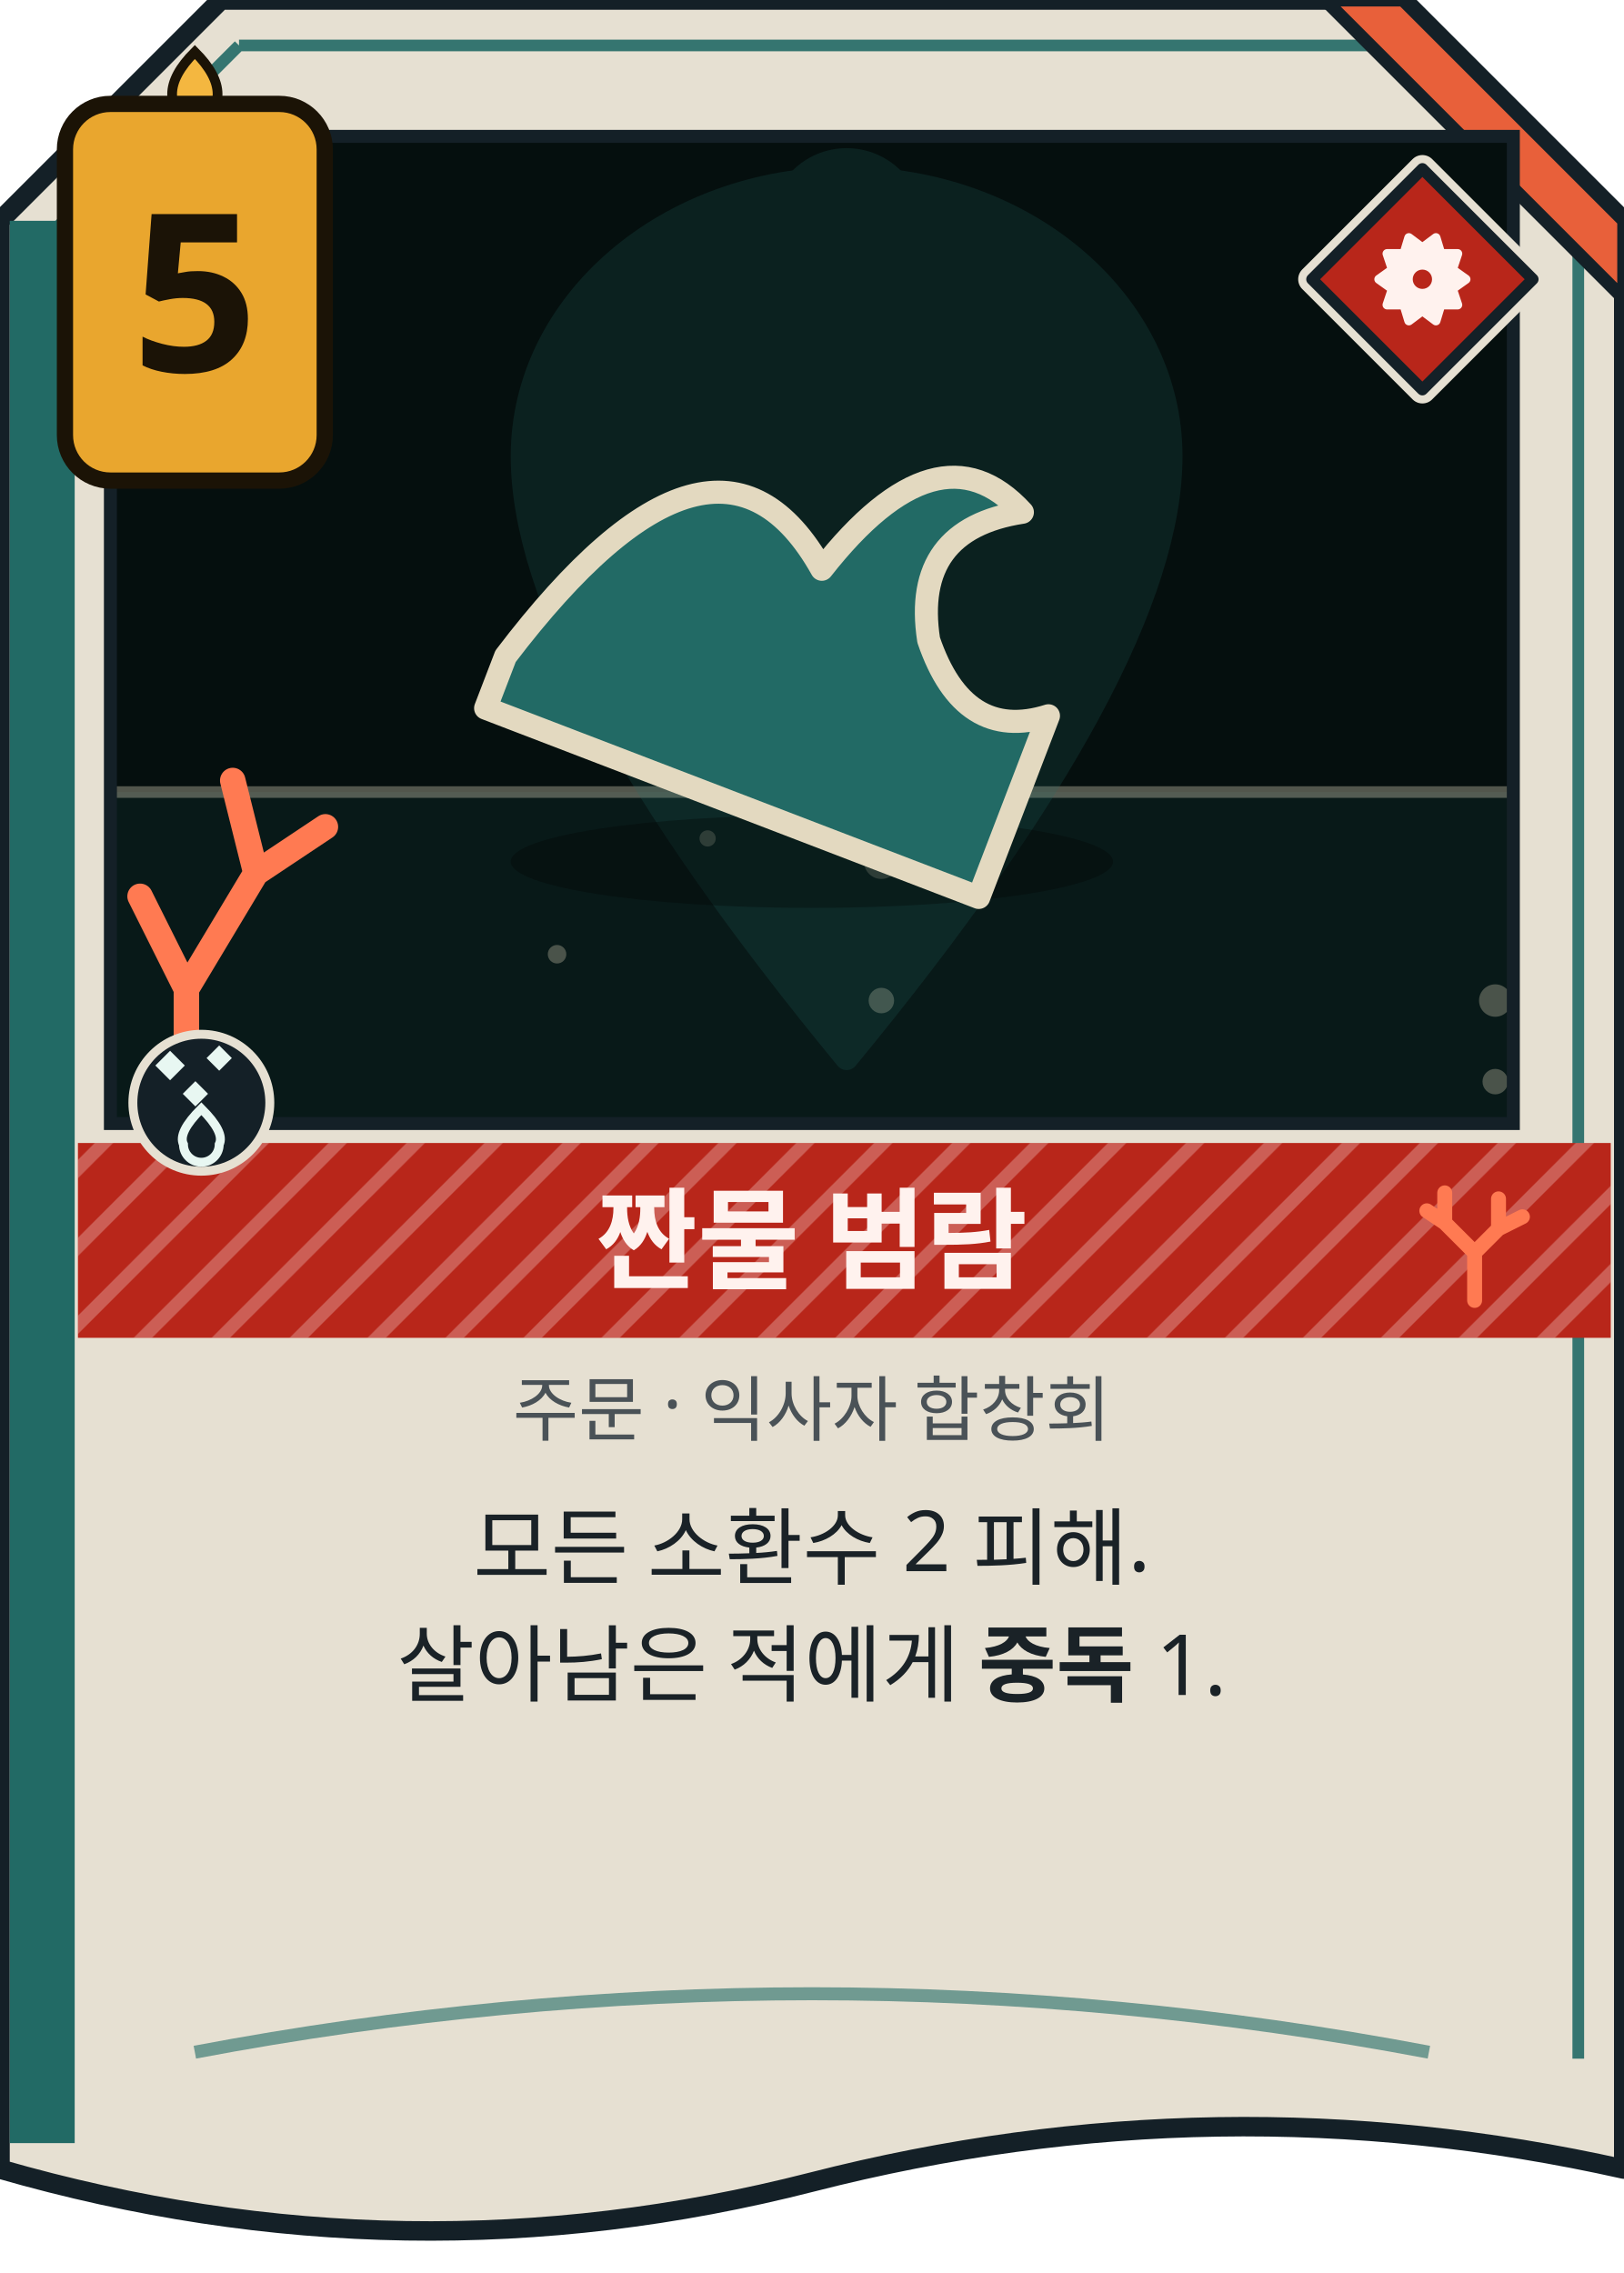
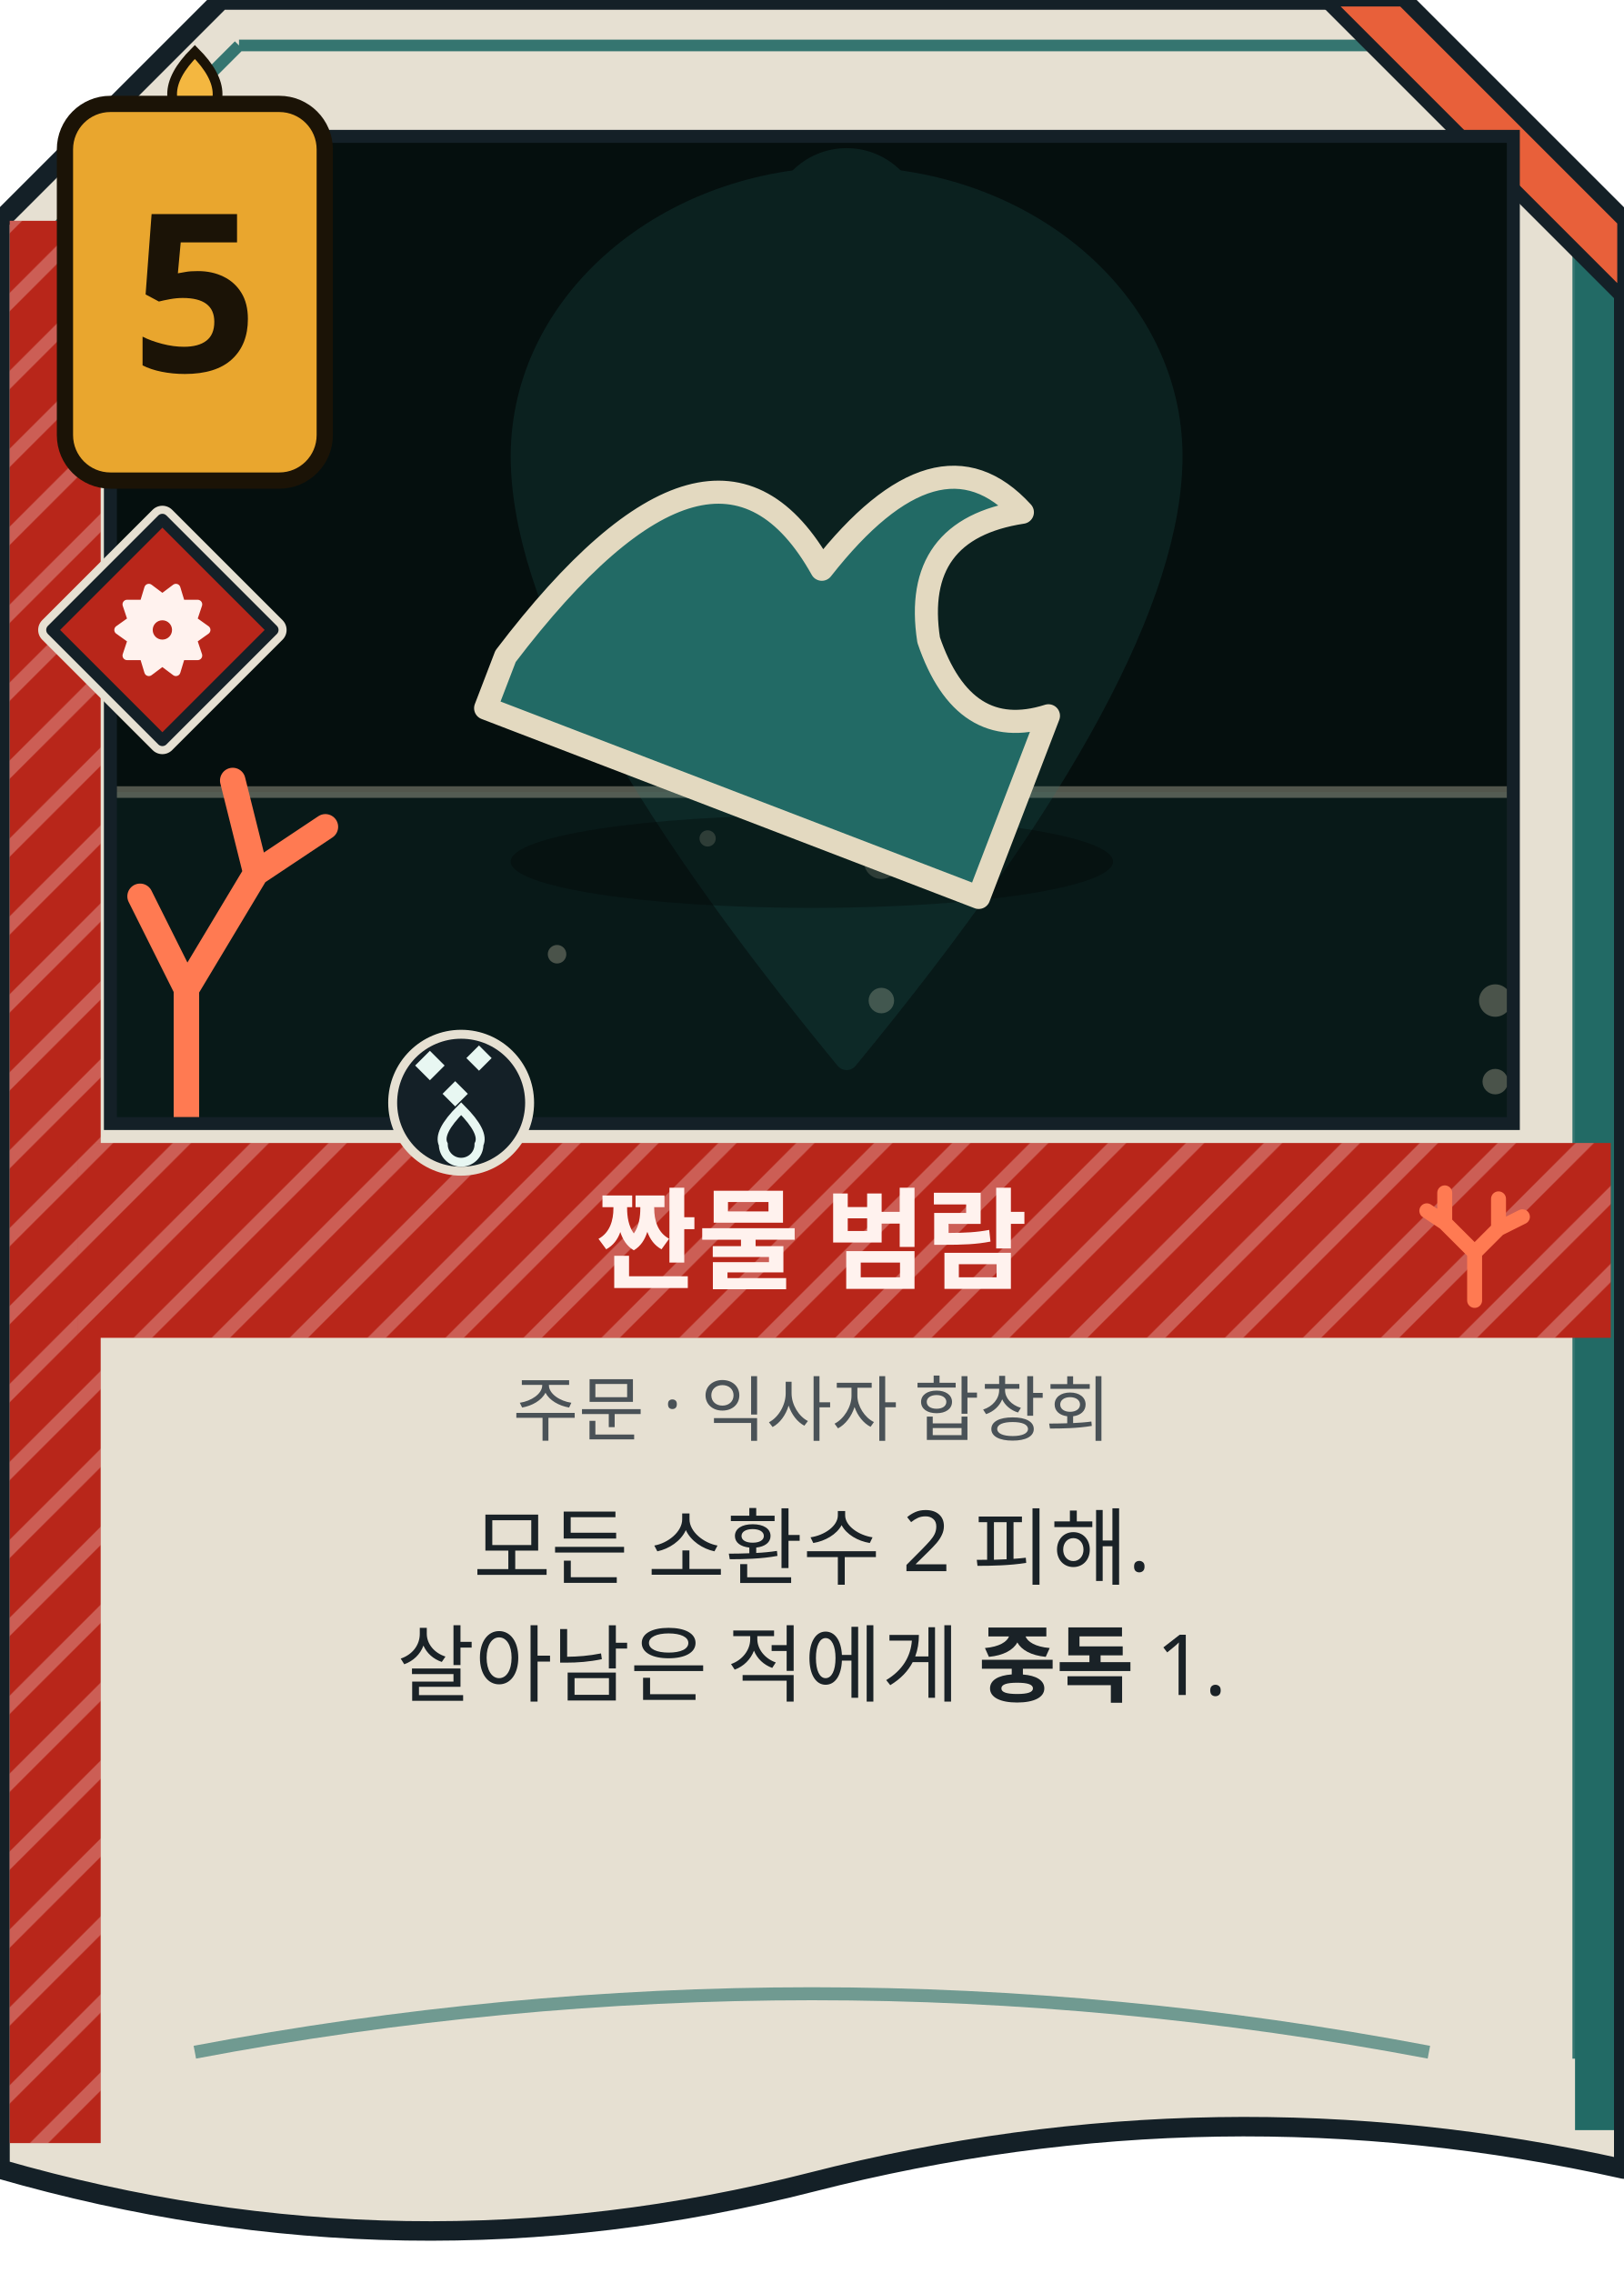
<svg xmlns="http://www.w3.org/2000/svg" viewBox="0 0 250 350" width="250" height="350">
  <path d="M34 0H216L250 34V334Q187.5 320 125 336T0 334V34Z" fill="#E6E0D2" stroke="#142027" stroke-width="3" stroke-linejoin="round" />
  <path d="M36.8 7H213.2L243 36.8V317M7 317V36.8L36.8 7" fill="none" stroke="#226A65" stroke-opacity="0.9" stroke-width="1.8" />
-   <rect x="1.5" y="34" width="10" height="296" fill="#226A65" />
+   <defs>
+     <pattern id="spat-strike" width="12" height="12" patternUnits="userSpaceOnUse">
+       <g opacity="0.28">
+         <path d="M-2 14L14 -2M-2 2L2 -2M10 14L14 10" stroke="#FFF2EE" stroke-width="2" />
+       </g>
+     </pattern>
+   </defs>
+   <rect x="1.5" y="34" width="14" height="296" fill="#B8261A" />
+   <rect x="1.5" y="34" width="14" height="296" fill="url(#spat-strike)" />
+   <rect x="242.5" y="38" width="6" height="290" fill="#226A65" />
  <path d="M204 0H216L250 34V46Z" fill="#E8603A" stroke="#142027" stroke-width="2" />
  <rect x="16" y="20" width="218" height="154" fill="#142027" />
  <svg x="18" y="22" width="214" height="150" viewBox="0 0 120 90" preserveAspectRatio="xMidYMid slice" overflow="hidden">
    <rect width="120" height="90" fill="#050F0E" />
    <path d="M0 59H120V90H0Z" fill="#226A65" fill-opacity=".12" />
    <path d="M0 59H120" stroke="#E3D9C0" stroke-opacity=".35" stroke-width="1" />
    <circle cx="66" cy="77" r="1.1" fill="#E3D9C0" fill-opacity=".3" />
    <circle cx="119" cy="84" r="1.1" fill="#E3D9C0" fill-opacity=".3" />
    <circle cx="38" cy="73" r="0.8" fill="#E3D9C0" fill-opacity=".3" />
    <circle cx="119" cy="77" r="1.4" fill="#E3D9C0" fill-opacity=".3" />
    <circle cx="51" cy="63" r="0.7" fill="#E3D9C0" fill-opacity=".3" />
    <circle cx="66" cy="65" r="1.5" fill="#E3D9C0" fill-opacity=".3" />
    <g opacity=".2">
      <g transform="translate(63.0 44.0) rotate(0) scale(40.0)" stroke-width="0.050" stroke-linejoin="round" stroke-linecap="round">
        <path d="M0 .95Q.7.1.7-.35A.7.6 0 0 0-.7-.35Q-.7.1 0 .95Z" fill="#226A65" stroke="#226A65" />
        <circle cx="0" cy="-.85" r=".14" fill="none" stroke="#226A65" />
      </g>
    </g>
    <ellipse cx="60" cy="65" rx="26" ry="4" fill="#000" fill-opacity=".3" />
    <g transform="translate(60.0 42.0) rotate(21) scale(24.0)" stroke-width="0.083" stroke-linejoin="round" stroke-linecap="round">
      <path d="M-.95.6Q-.6-.6 0-.1Q.2-.75.6-.55Q.25-.35.45 0Q.7.3.95.1V.8H-.95Z" fill="#226A65" stroke="#E3D9C0" />
    </g>
    <path d="M6 90V76L2 68M6 76L12 66L10 58M12 66L18 62" fill="none" stroke="#FF7A52" stroke-width="2.2" stroke-linecap="round" />
  </svg>
  <defs>
    <pattern id="pat-strike" width="12" height="12" patternUnits="userSpaceOnUse">
      <g opacity="0.28">
        <path d="M-2 14L14 -2M-2 2L2 -2M10 14L14 10" stroke="#FFF2EE" stroke-width="2" />
      </g>
    </pattern>
  </defs>
  <rect x="12" y="176" width="236" height="30" fill="#B8261A" />
  <rect x="12" y="176" width="236" height="30" fill="url(#pat-strike)" />
  <text x="125" y="197.12" text-anchor="middle" font-size="17" font-weight="700" fill="#FFF2EE" font-family="'Noto Sans KR','Malgun Gothic','Apple SD Gothic Neo',system-ui,sans-serif">짠물 범람</text>
-   <g transform="translate(202 26) scale(0.7083333)">
+   <g transform="translate(8 80) scale(0.7083333)">
    <path d="M24 0L48 24L24 48L0 24Z" fill="none" stroke="#E6E0D2" stroke-width="6" stroke-linejoin="round" />
    <path d="M24 0L48 24L24 48L0 24Z" fill="#B8261A" stroke="#142027" stroke-width="2.5" stroke-linejoin="round" />
    <g transform="translate(24.0 24.0) rotate(0) scale(10.5)" stroke-width="0.190" stroke-linejoin="round" stroke-linecap="round">
      <path d="M0.90 0.00L0.62 0.20L0.73 0.53L0.38 0.53L0.28 0.86L0.00 0.65L-0.28 0.86L-0.38 0.53L-0.73 0.53L-0.62 0.20L-0.90 0.00L-0.62 -0.20L-0.73 -0.53L-0.38 -0.53L-0.28 -0.86L-0.00 -0.65L0.28 -0.86L0.38 -0.53L0.73 -0.53L0.62 -0.20Z" fill="#FFF2EE" stroke="#FFF2EE" />
      <circle r=".2" fill="#B8261A" />
    </g>
  </g>
  <g transform="translate(216 180) scale(.46)">
    <path d="M24 44V28M24 28L14 18V8M24 28L32 20L32 10M14 18L8 14M32 20L40 16" fill="none" stroke="#FF7A52" stroke-width="5" stroke-linecap="round" stroke-linejoin="round" />
  </g>
-   <g transform="translate(20 158.8) scale(0.4583333)">
+   <g transform="translate(60 158.8) scale(0.4583333)">
    <circle cx="24" cy="24" r="23" fill="#142027" stroke="#E6E0D2" stroke-width="3" />
    <rect x="10" y="8" width="7" height="7" transform="rotate(45 13.5 11.5)" fill="#E8F7F2" />
    <rect x="27" y="6" width="6" height="6" transform="rotate(45 30 9)" fill="#E8F7F2" />
    <rect x="19" y="18" width="6" height="6" transform="rotate(45 22 21)" fill="#E8F7F2" />
    <path d="M24 26Q32 34 30 38A6 6 0 0 1 18 38Q16 34 24 26Z" fill="none" stroke="#E8F7F2" stroke-width="3" />
  </g>
  <text x="125" y="221" text-anchor="middle" font-size="11" fill="#4A5257" font-family="'Noto Sans KR','Malgun Gothic','Apple SD Gothic Neo',system-ui,sans-serif">주문 · 익사자 합창회</text>
  <text x="125" y="243" text-anchor="middle" font-size="13" fill="#1A2227" font-family="'Noto Sans KR','Malgun Gothic','Apple SD Gothic Neo',system-ui,sans-serif">모든 소환수 2 피해.</text>
  <text x="125" y="261" text-anchor="middle" font-size="13" fill="#1A2227" font-family="'Noto Sans KR','Malgun Gothic','Apple SD Gothic Neo',system-ui,sans-serif">살아남은 적에게 <tspan font-weight="800">중독</tspan> 1.</text>
  <g transform="translate(10 16)">
    <path d="M20 -8Q27 -1 20 4Q13 -1 20 -8Z" fill="#F4B740" stroke="#1B1306" stroke-width="1.5" />
    <rect width="40" height="58" rx="7" fill="#E9A62E" stroke="#1B1306" stroke-width="2.5" />
    <text x="20" y="41.24" text-anchor="middle" font-size="34" font-weight="800" fill="#1B1306" font-family="'Noto Sans KR','Malgun Gothic','Apple SD Gothic Neo',system-ui,sans-serif">5</text>
  </g>
  <path d="M30 316Q125 298 220 316" fill="none" stroke="#226A65" stroke-width="2" opacity=".6" />
</svg>
